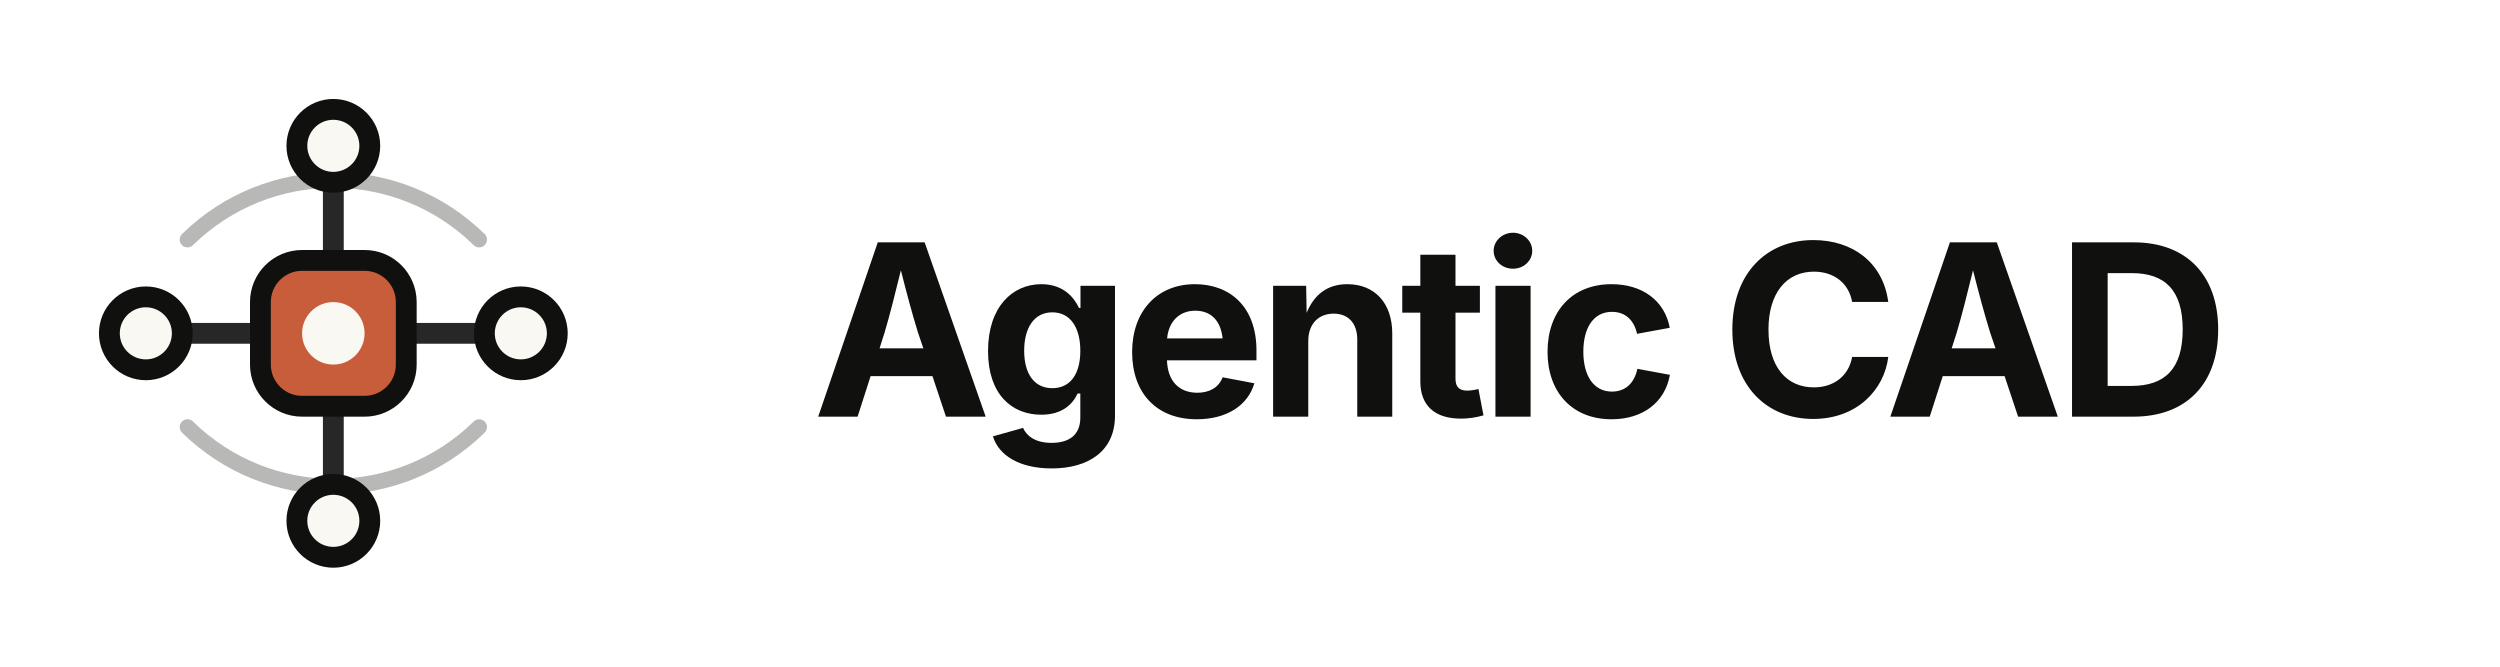
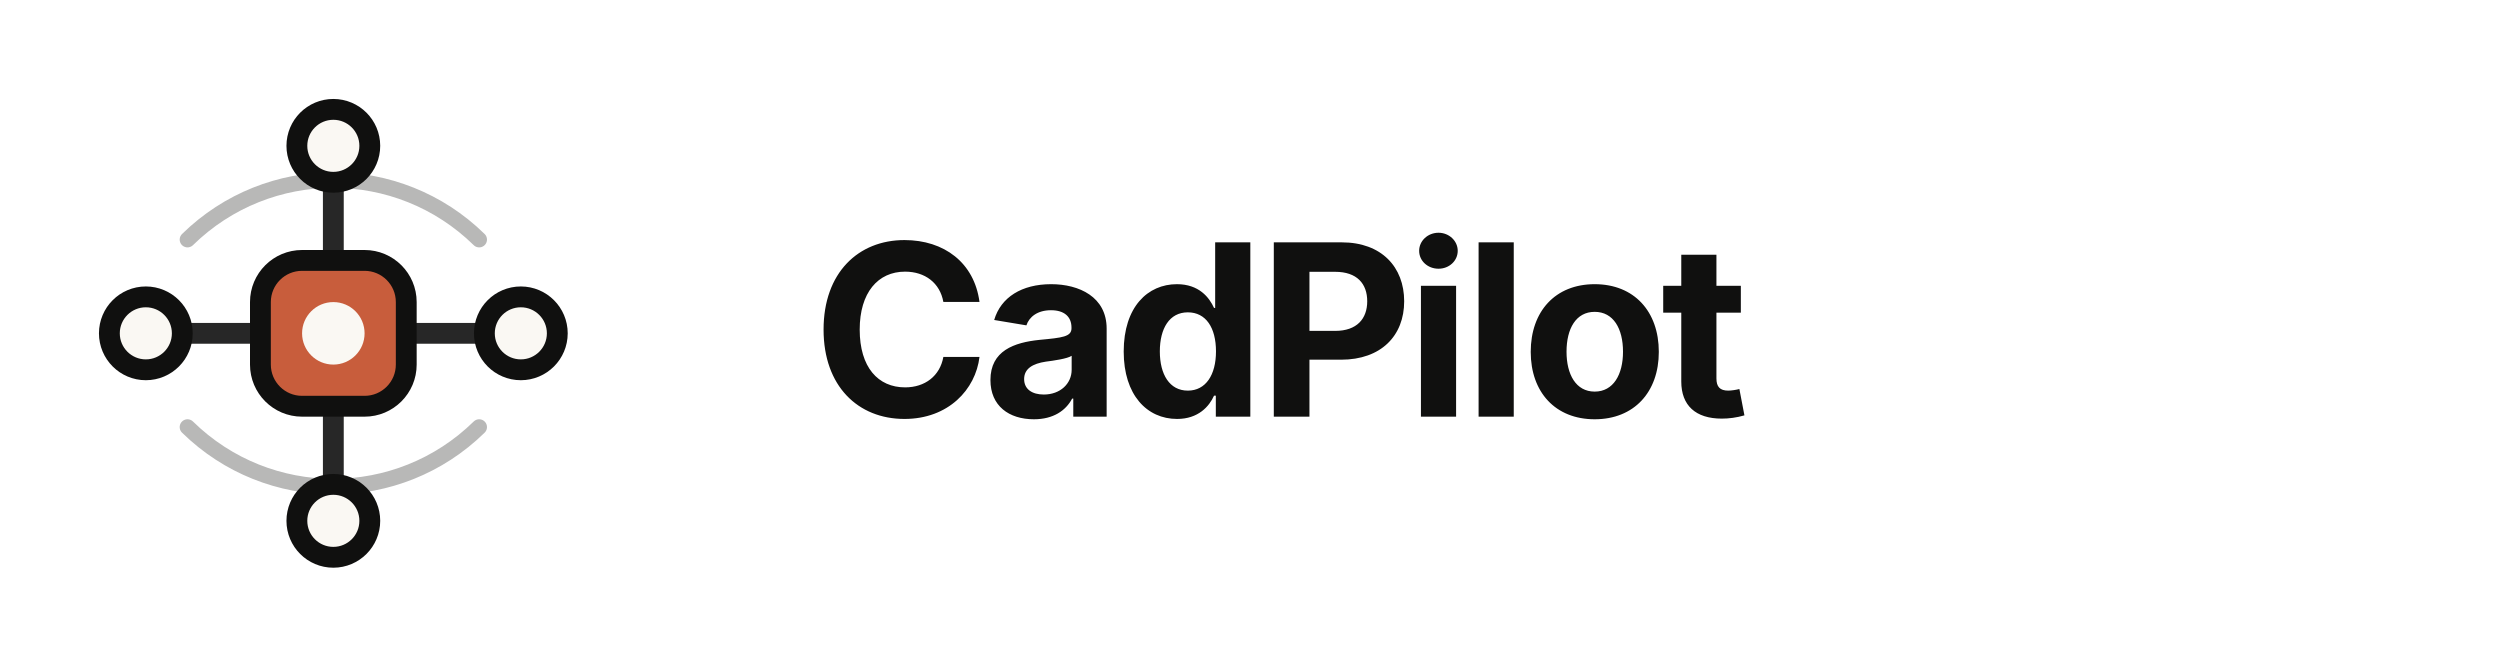
<svg xmlns="http://www.w3.org/2000/svg" viewBox="0 0 240 64" role="img" aria-labelledby="title desc">
  <g fill="none" stroke="#10100f" stroke-linecap="round" stroke-linejoin="round">
    <path d="M18 23a20 20 0 0 1 28 0M18 41a20 20 0 0 0 28 0" stroke-width="1.5" opacity=".3" />
    <path d="M32 27V15M32 37v12M27 32H15M37 32h12" stroke-width="2" opacity=".9" />
    <circle cx="14" cy="32" r="3.5" fill="#faf8f3" stroke-width="2" />
    <circle cx="50" cy="32" r="3.5" fill="#faf8f3" stroke-width="2" />
    <circle cx="32" cy="14" r="3.5" fill="#faf8f3" stroke-width="2" />
    <circle cx="32" cy="50" r="3.5" fill="#faf8f3" stroke-width="2" />
    <rect x="25" y="25" width="14" height="14" rx="4" fill="#c85d3c" stroke-width="2" />
    <circle cx="32" cy="32" r="3" fill="#faf8f3" stroke="none" />
  </g>
-   <text x="78" y="40" fill="#10100f" font-family="Inter, ui-sans-serif, system-ui, sans-serif" font-size="23" font-weight="650" letter-spacing="-0.7">Agentic CAD</text>
+   <text x="78" y="40" fill="#10100f" font-family="Inter, ui-sans-serif, system-ui, sans-serif" font-size="23" font-weight="650" letter-spacing="-0.7">CadPilot</text>
</svg>
